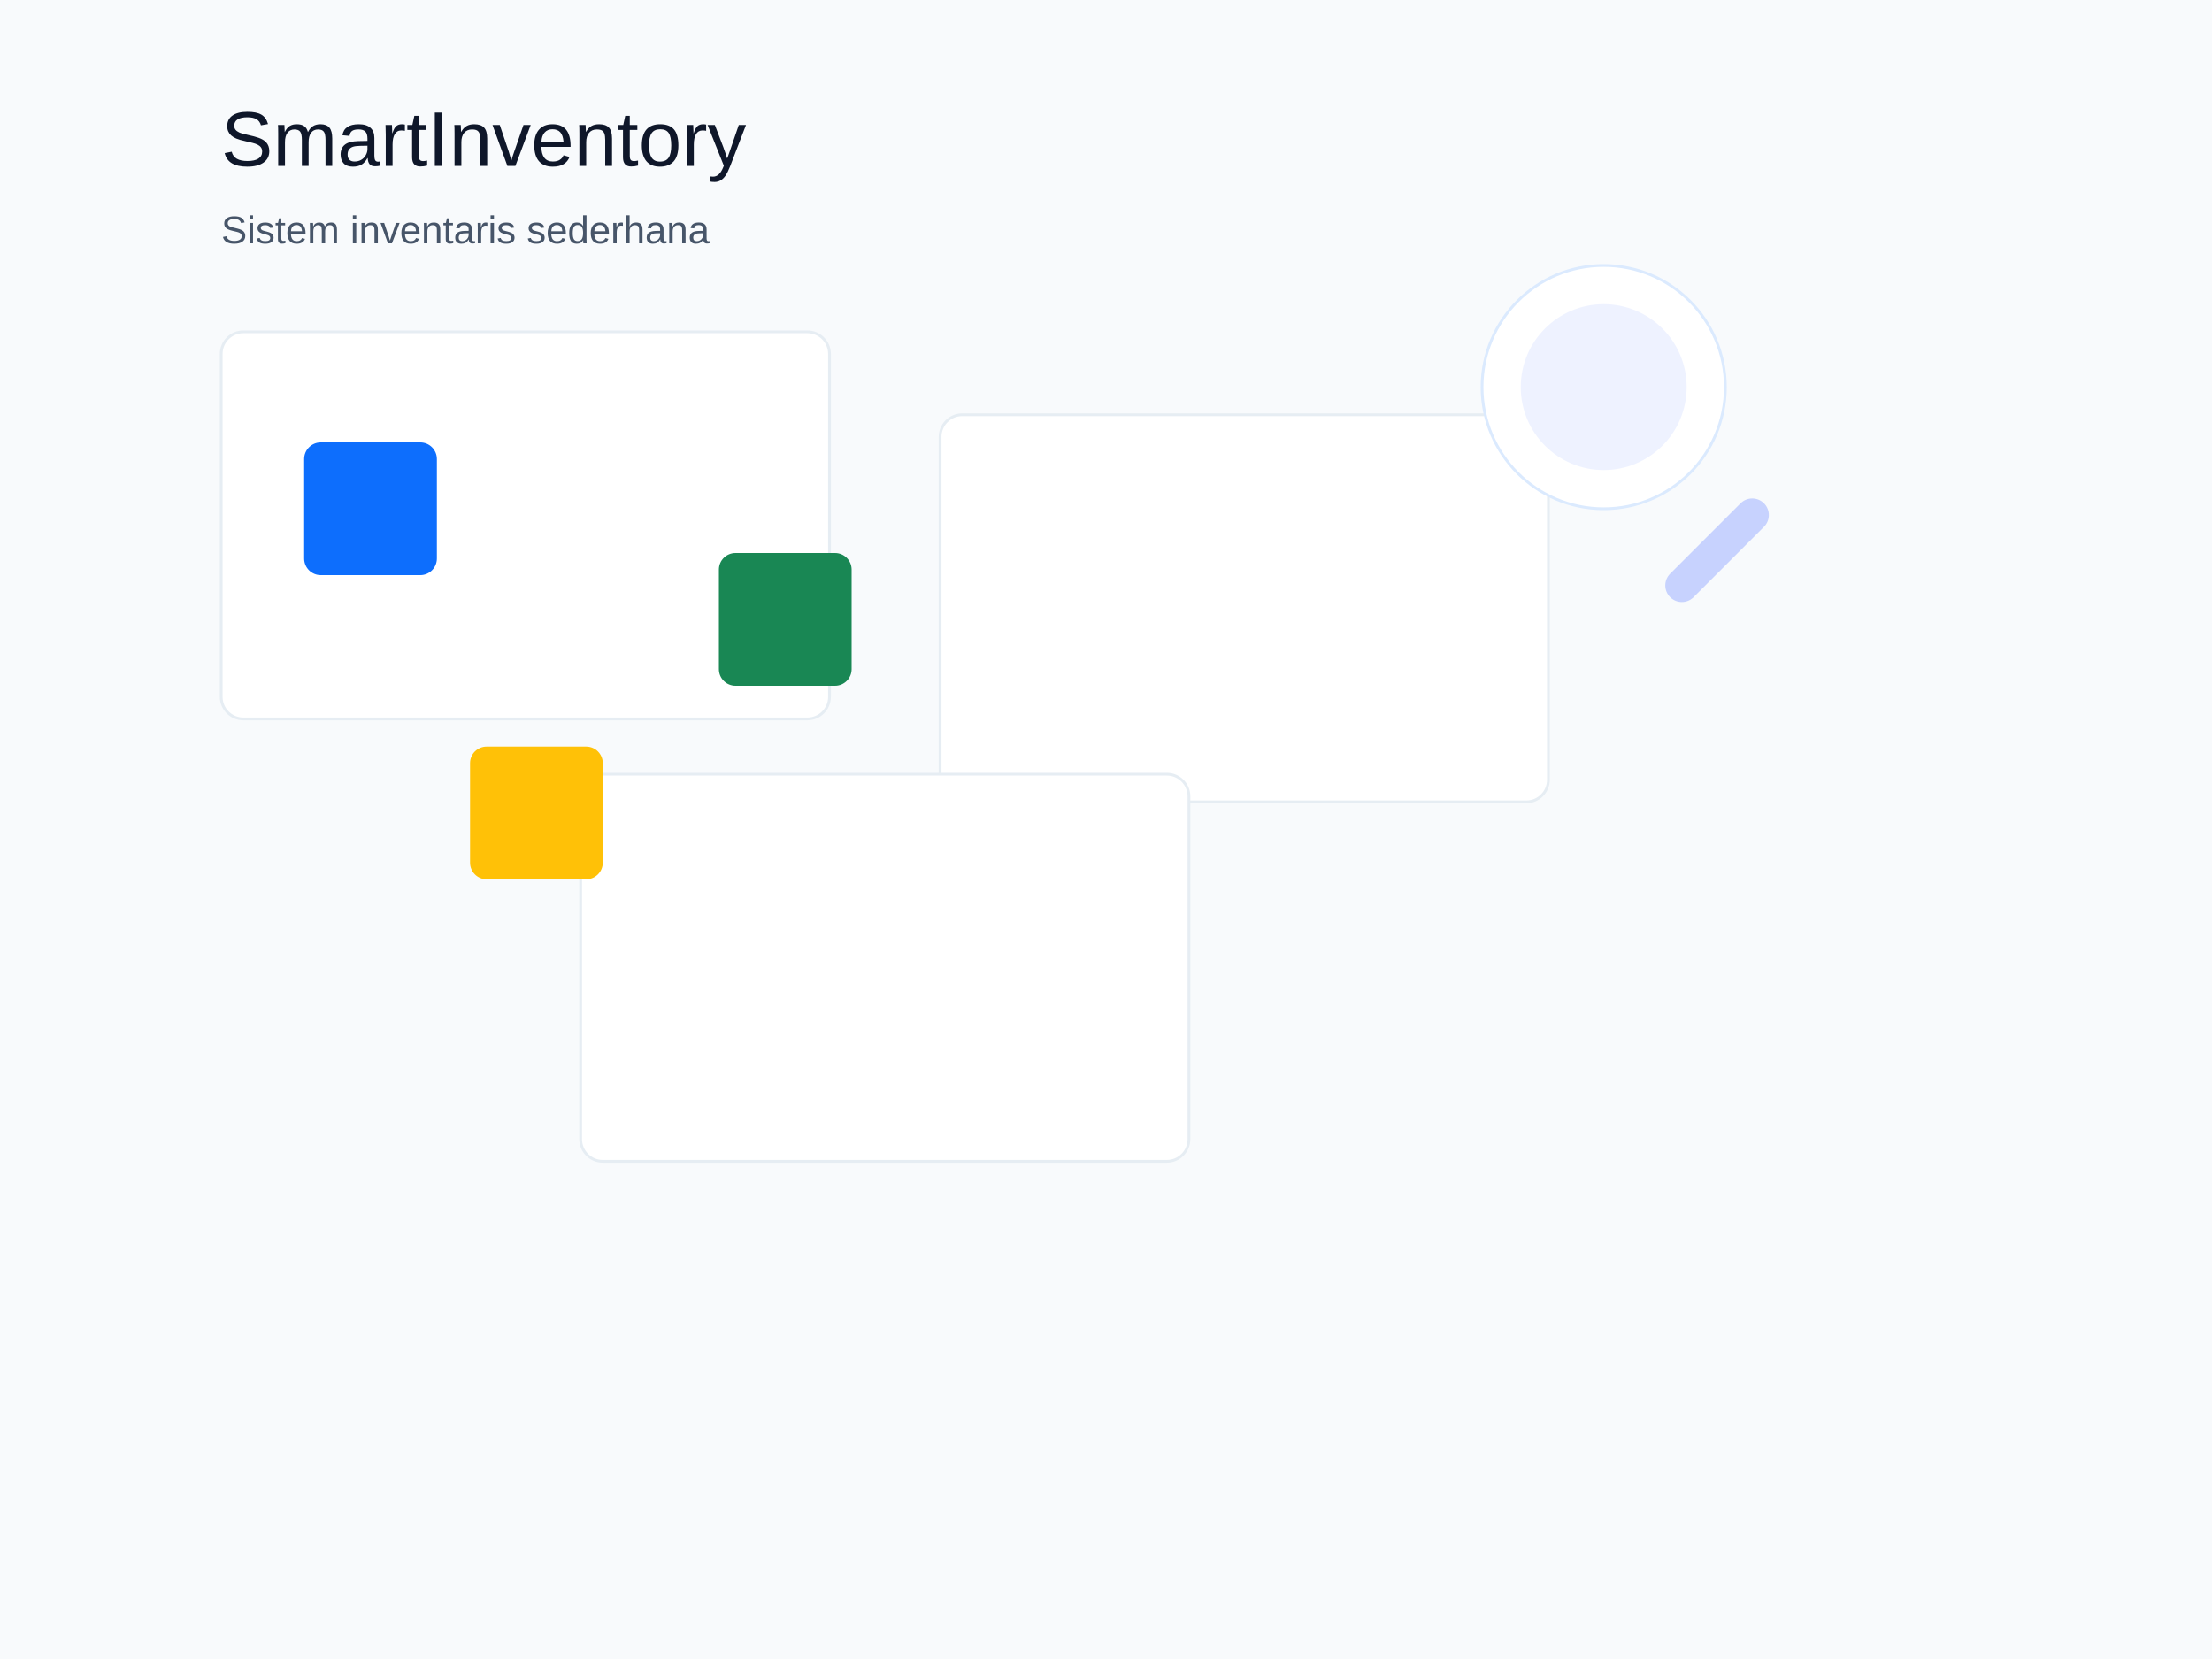
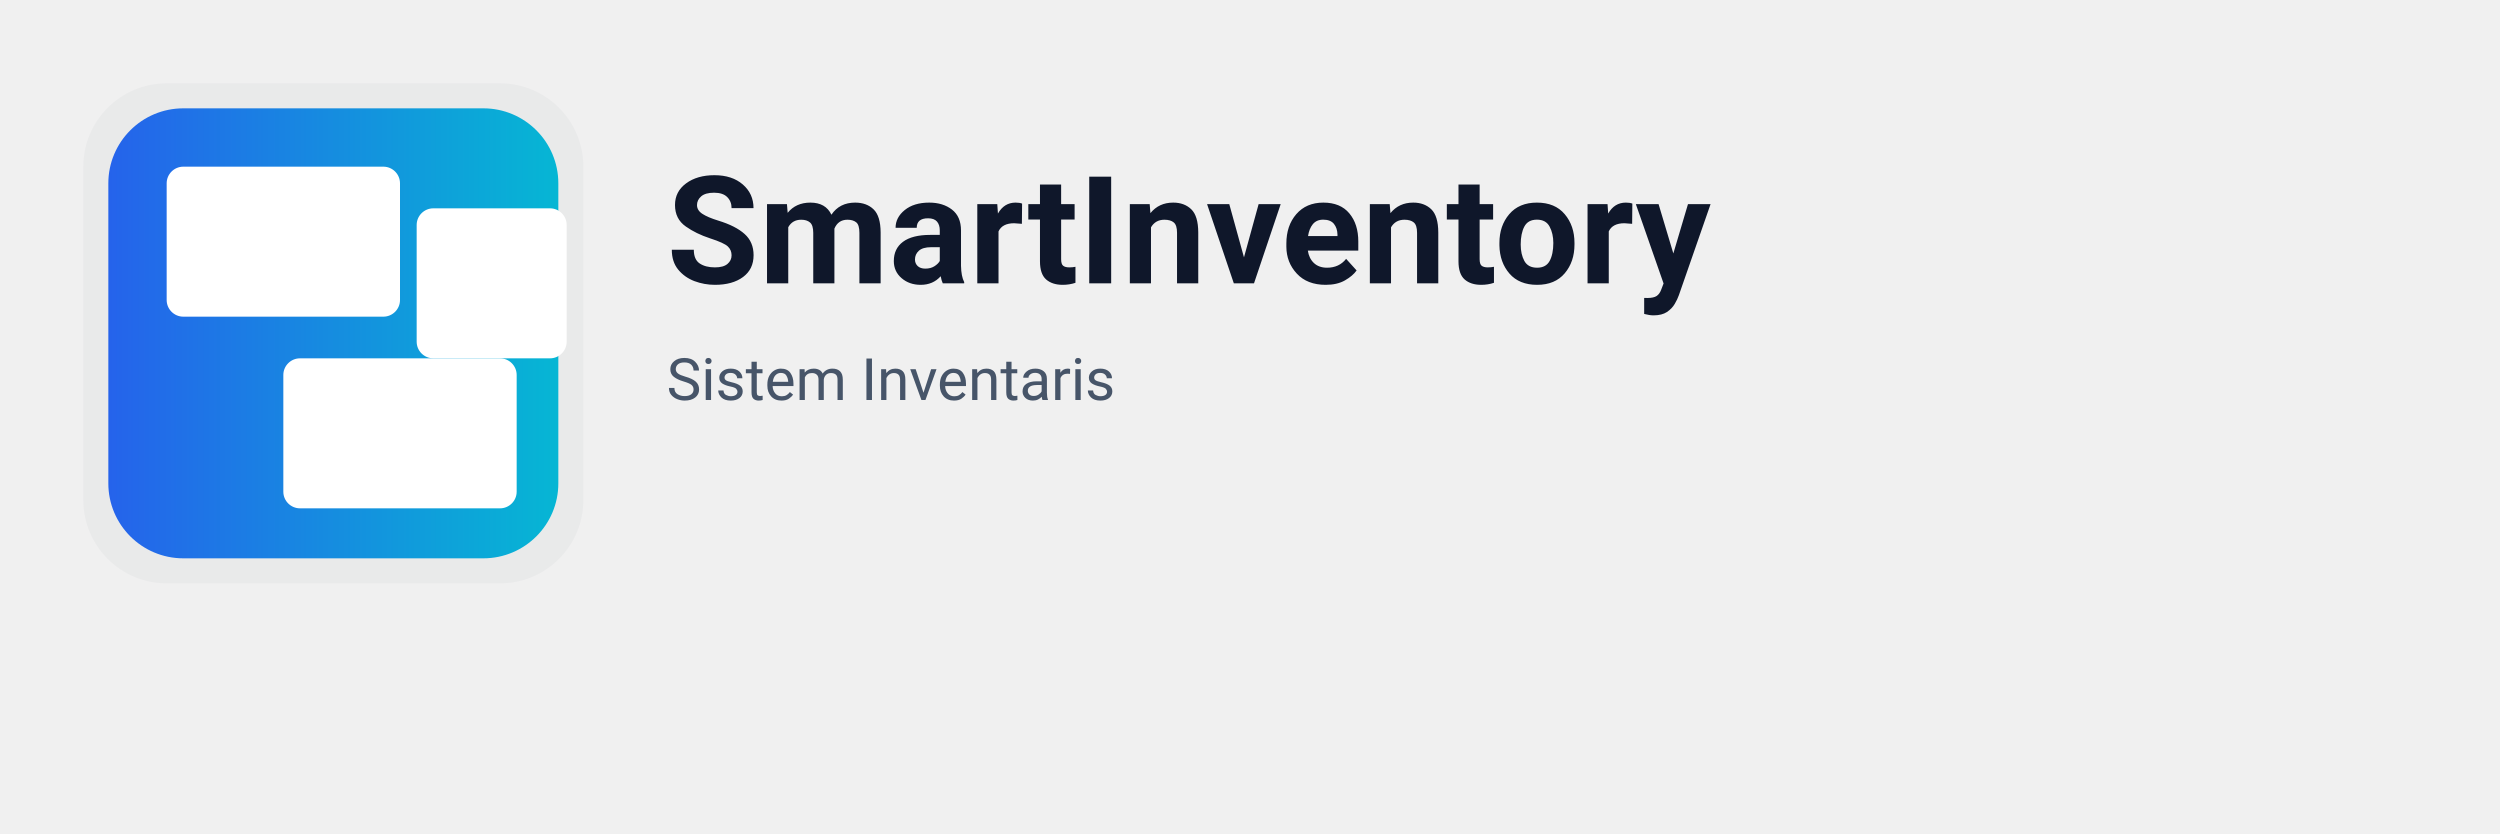
- <svg xmlns="http://www.w3.org/2000/svg" width="800" height="600" viewBox="0 0 800 600" role="img" aria-label="Inventory illustration">
-   <rect width="100%" height="100%" fill="#f8fafc" />
-   <g transform="translate(80,120)">
-     <rect x="0" y="0" width="220" height="140" rx="8" fill="#ffffff" stroke="#e6edf3" />
-     <rect x="260" y="30" width="220" height="140" rx="8" fill="#ffffff" stroke="#e6edf3" />
-     <rect x="130" y="160" width="220" height="140" rx="8" fill="#ffffff" stroke="#e6edf3" />
+ <svg xmlns="http://www.w3.org/2000/svg" width="600" height="200" viewBox="0 0 600 200" role="img" aria-label="SmartInventory logo">
+   <defs>
+     <linearGradient id="g1" x1="0" x2="1">
+       <stop offset="0%" stop-color="#2563eb" />
+       <stop offset="100%" stop-color="#06b6d4" />
+     </linearGradient>
+   </defs>
+   <rect width="100%" height="100%" fill="none" />
+   <g transform="translate(20,20)">
+     <rect x="0" y="0" width="120" height="120" rx="20" fill="#0f172a" opacity="0.03" />
+     <rect x="6" y="6" width="108" height="108" rx="18" fill="url(#g1)" />
+     <g transform="translate(20,20)" fill="#ffffff">
+       <rect x="0" y="0" width="56" height="36" rx="4" />
+       <rect x="60" y="10" width="36" height="36" rx="4" />
+       <rect x="28" y="46" width="56" height="36" rx="4" />
+     </g>
  </g>
-   <g transform="translate(110,160)">
-     <rect x="0" y="0" width="48" height="48" rx="6" fill="#0d6efd" />
-     <rect x="150" y="40" width="48" height="48" rx="6" fill="#198754" />
-     <rect x="60" y="110" width="48" height="48" rx="6" fill="#ffc107" />
+   <g transform="translate(160,40)">
+     <text x="0" y="28" font-family="Segoe UI, Roboto, Arial, sans-serif" font-size="36" font-weight="700" fill="#0f172a">SmartInventory</text>
+     <text x="0" y="56" font-family="Segoe UI, Roboto, Arial, sans-serif" font-size="14" fill="#475569">Sistem Inventaris</text>
  </g>
-   <g transform="translate(520,80)">
-     <circle cx="60" cy="60" r="44" fill="#fff" stroke="#dbeafe" />
-     <circle cx="60" cy="60" r="30" fill="#eef2ff" />
-     <rect x="95" y="95" width="12" height="48" rx="6" fill="#c7d2fe" transform="rotate(45 101 119)" />
-   </g>
-   <text x="80" y="60" font-family="Arial, Helvetica, sans-serif" font-size="28" fill="#0f172a">SmartInventory</text>
-   <text x="80" y="88" font-family="Arial, Helvetica, sans-serif" font-size="14" fill="#475569">Sistem inventaris sederhana</text>
</svg>
